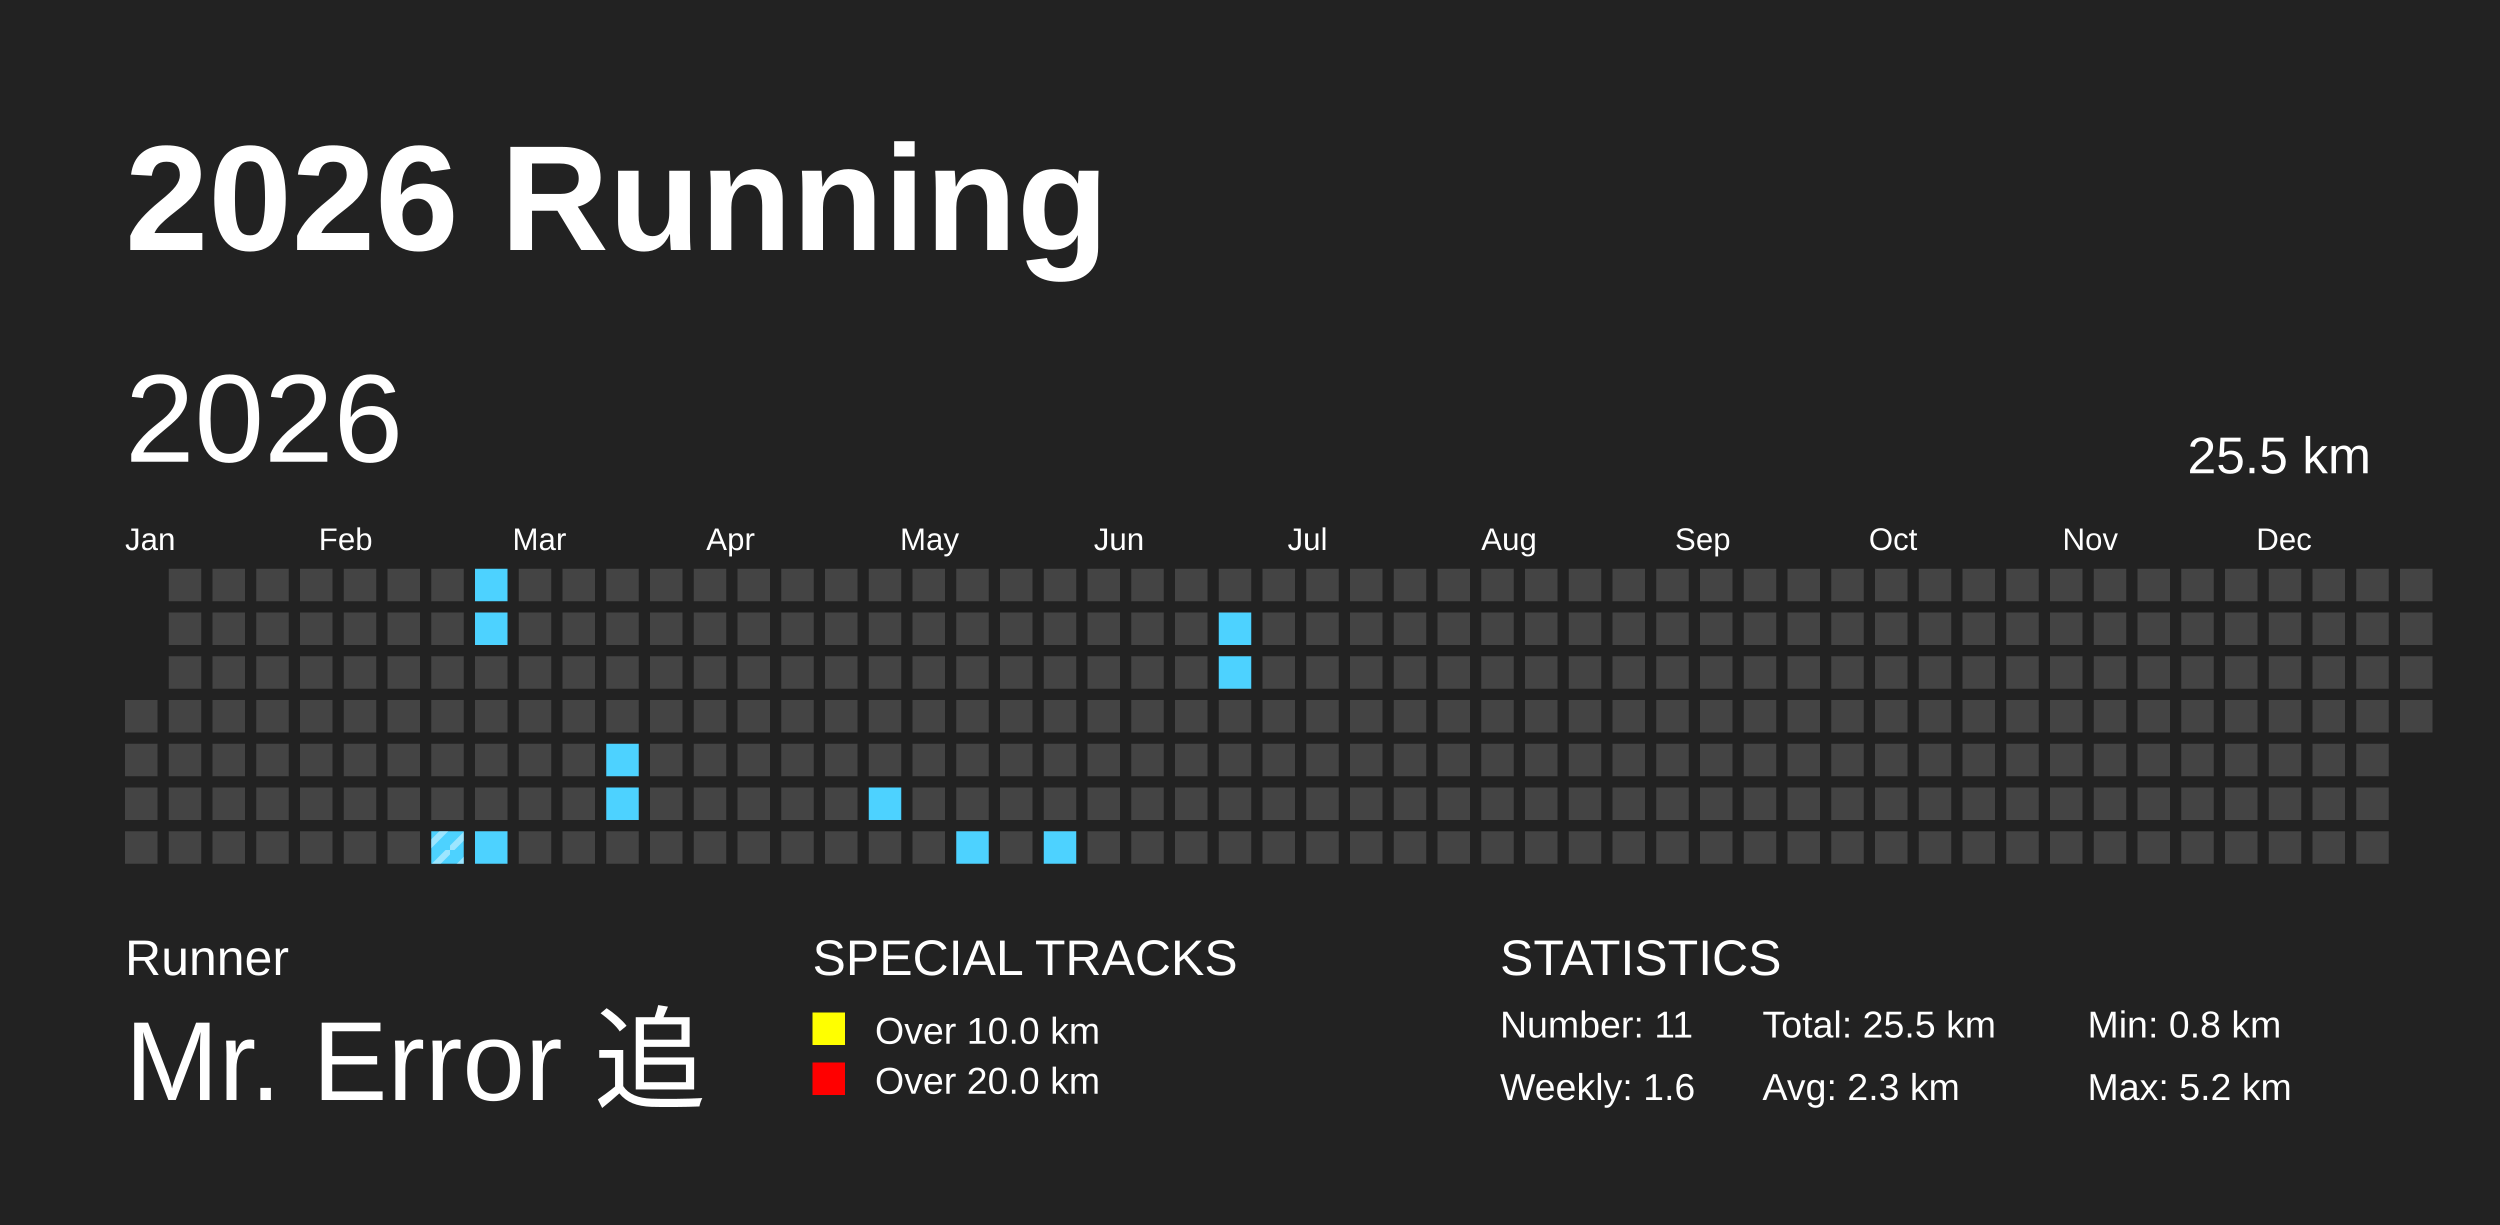
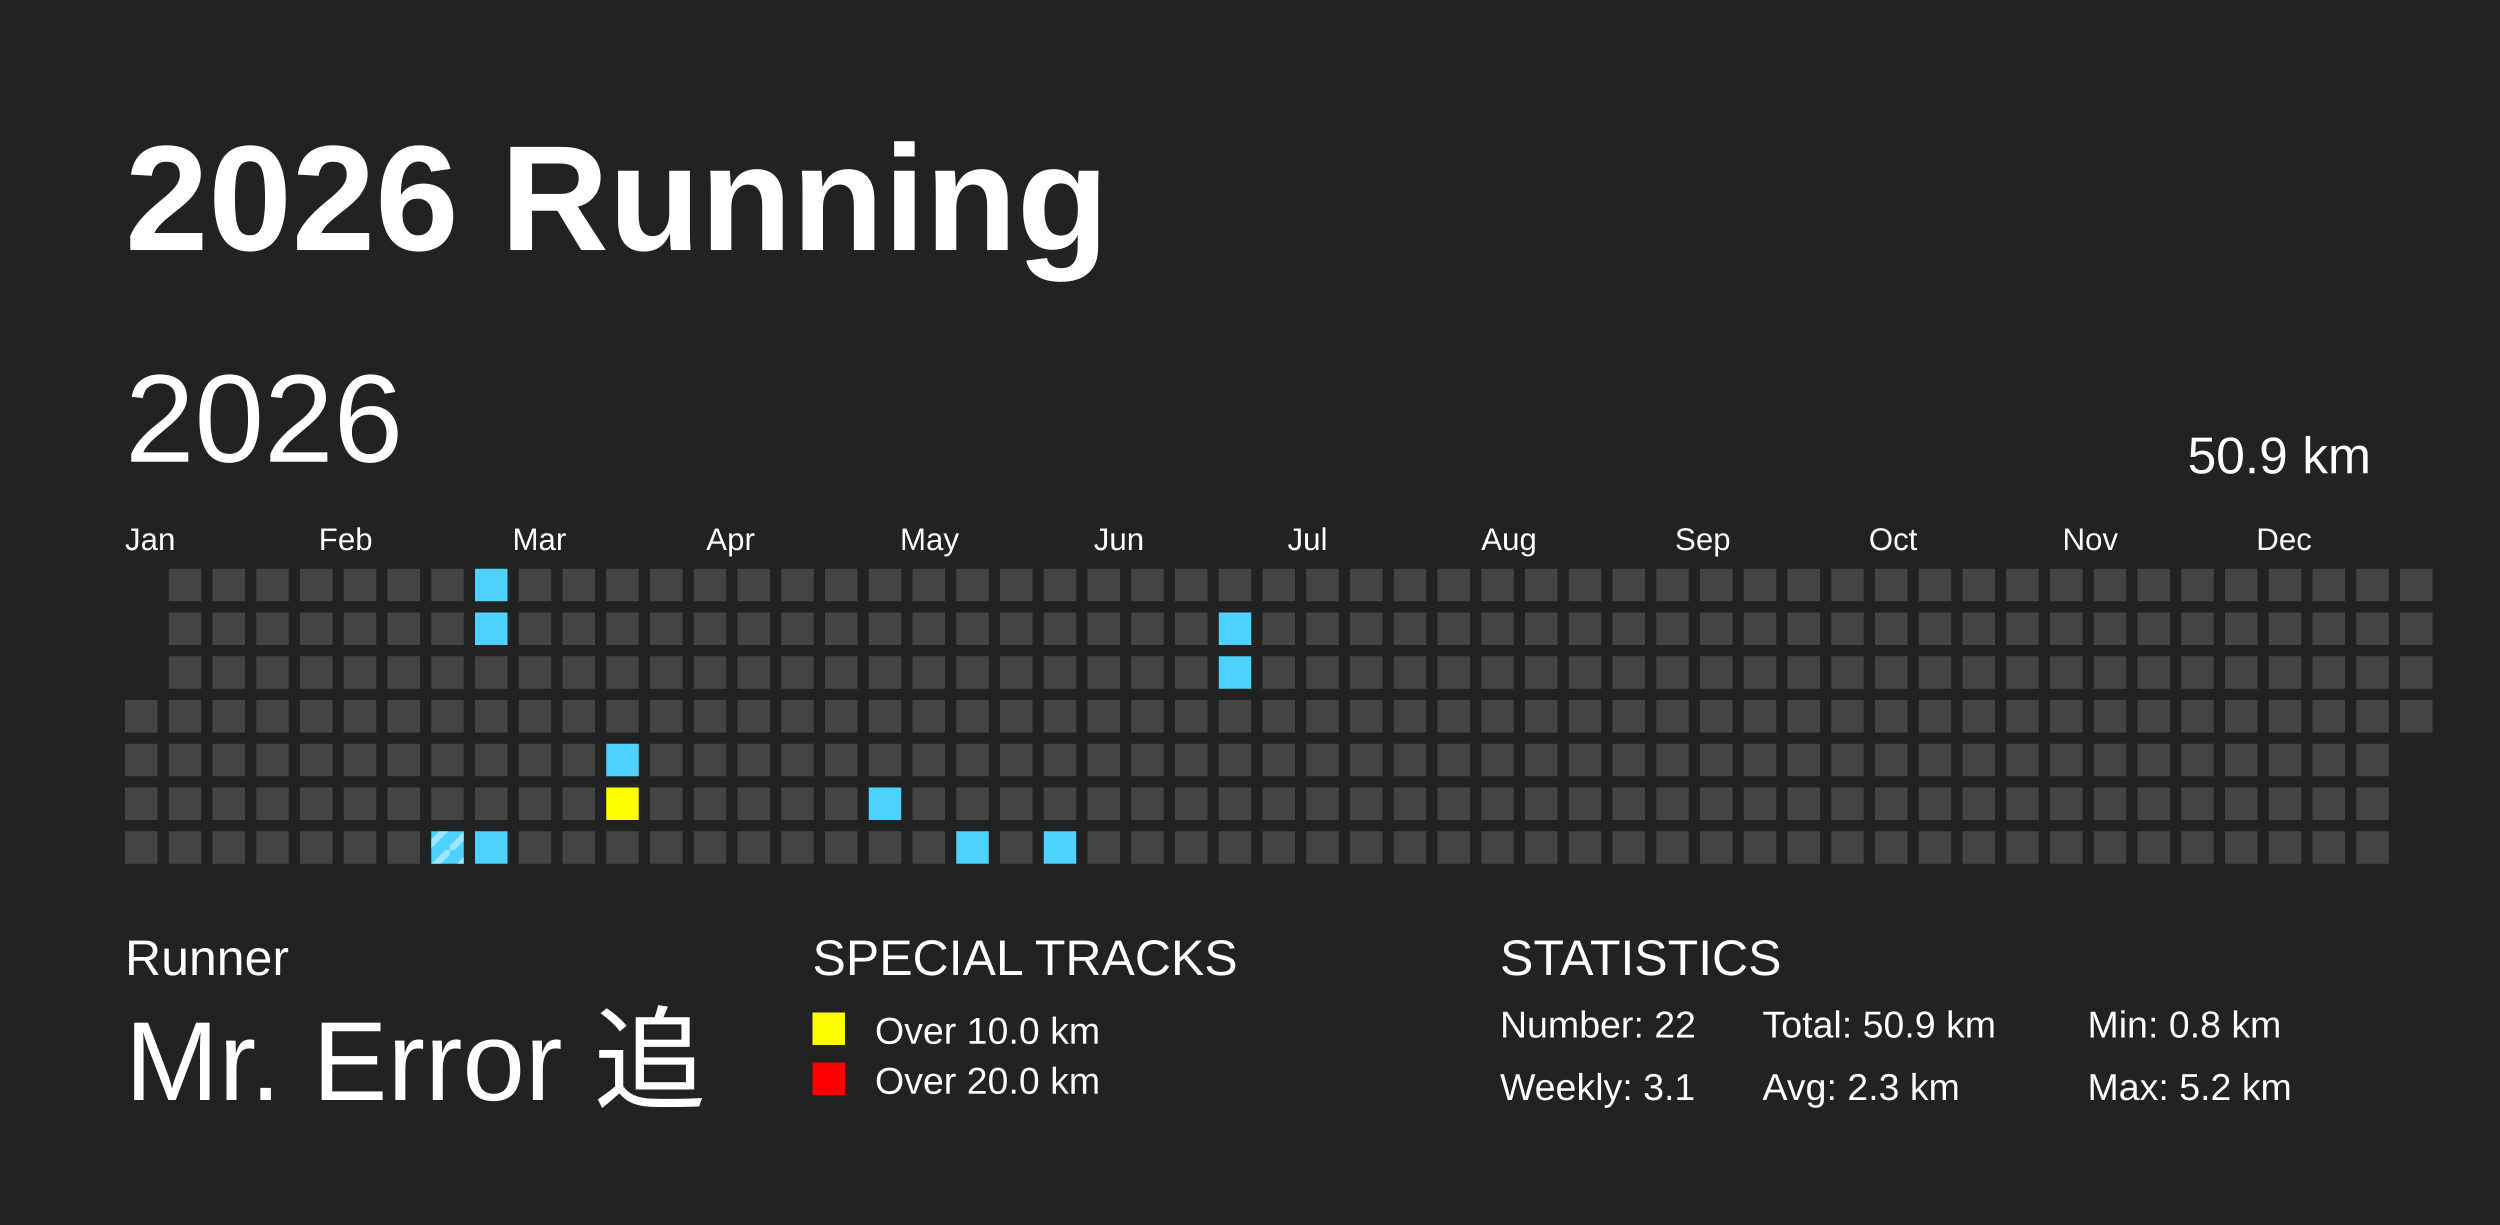
<svg xmlns="http://www.w3.org/2000/svg" baseProfile="full" height="98mm" version="1.1" viewBox="0,0,200,98" width="200mm">
  <defs>
    <pattern height="2" id="indoor-stripe" patternUnits="userSpaceOnUse" width="2">
      <line stroke="white" stroke-opacity="0.45" stroke-width="0.5" x1="0" x2="2" y1="2" y2="0" />
    </pattern>
  </defs>
  <rect fill="#222222" height="98" width="200" x="0" y="0" />
  <text fill="#FFFFFF" style="font-size:12px; font-family:Arial; font-weight:bold;" x="10" y="20">2026 Running</text>
  <text fill="#FFFFFF" style="font-size:4px; font-family:Arial" x="10" y="78">Runner</text>
  <text fill="#FFFFFF" style="font-size:9px; font-family:Arial" x="10" y="88">Mr. Error 追</text>
  <text fill="#FFFFFF" style="font-size:4px; font-family:Arial" x="65" y="78">SPECIAL TRACKS</text>
  <rect fill="yellow" height="2.6" width="2.6" x="65" y="81" />
  <text fill="#FFFFFF" style="font-size:3px; font-family:Arial" x="70" y="83.5">Over 10.0 km</text>
  <rect fill="red" height="2.6" width="2.6" x="65" y="85" />
  <text fill="#FFFFFF" style="font-size:3px; font-family:Arial" x="70" y="87.5">Over 20.0 km</text>
  <text fill="#FFFFFF" style="font-size:4px; font-family:Arial" x="120" y="78">STATISTICS</text>
-   <text fill="#FFFFFF" style="font-size:3px; font-family:Arial" x="120" y="83">Number: 11</text>
-   <text fill="#FFFFFF" style="font-size:3px; font-family:Arial" x="120" y="88">Weekly: 1.6</text>
-   <text fill="#FFFFFF" style="font-size:3px; font-family:Arial" x="141" y="83">Total: 25.5 km</text>
+   <text fill="#FFFFFF" style="font-size:3px; font-family:Arial" x="120" y="83">Number: 22</text>
+   <text fill="#FFFFFF" style="font-size:3px; font-family:Arial" x="120" y="88">Weekly: 3.1</text>
+   <text fill="#FFFFFF" style="font-size:3px; font-family:Arial" x="141" y="83">Total: 50.9 km</text>
  <text fill="#FFFFFF" style="font-size:3px; font-family:Arial" x="141" y="88">Avg: 2.3 km</text>
  <text fill="#FFFFFF" style="font-size:3px; font-family:Arial" x="167" y="83">Min: 0.8 km</text>
  <text fill="#FFFFFF" style="font-size:3px; font-family:Arial" x="167" y="88">Max: 5.2 km</text>
  <text dominant-baseline="hanging" fill="#FFFFFF" style="font-size:10.0px; font-family:Arial;" x="10" y="30">2026</text>
-   <text dominant-baseline="hanging" fill="#FFFFFF" style="font-size:4.125px; font-family:Arial;" x="175" y="35">25.5 km</text>
+   <text dominant-baseline="hanging" fill="#FFFFFF" style="font-size:4.125px; font-family:Arial;" x="175" y="35">50.9 km</text>
  <text fill="#FFFFFF" style="font-size:2.5px; font-family:Arial" x="10.0" y="44">Jan</text>
  <text fill="#FFFFFF" style="font-size:2.5px; font-family:Arial" x="25.5" y="44">Feb</text>
  <text fill="#FFFFFF" style="font-size:2.5px; font-family:Arial" x="41.0" y="44">Mar</text>
  <text fill="#FFFFFF" style="font-size:2.5px; font-family:Arial" x="56.5" y="44">Apr</text>
  <text fill="#FFFFFF" style="font-size:2.5px; font-family:Arial" x="72.0" y="44">May</text>
  <text fill="#FFFFFF" style="font-size:2.5px; font-family:Arial" x="87.5" y="44">Jun</text>
  <text fill="#FFFFFF" style="font-size:2.5px; font-family:Arial" x="103.0" y="44">Jul</text>
  <text fill="#FFFFFF" style="font-size:2.5px; font-family:Arial" x="118.5" y="44">Aug</text>
  <text fill="#FFFFFF" style="font-size:2.5px; font-family:Arial" x="134.0" y="44">Sep</text>
  <text fill="#FFFFFF" style="font-size:2.5px; font-family:Arial" x="149.5" y="44">Oct</text>
  <text fill="#FFFFFF" style="font-size:2.5px; font-family:Arial" x="165.0" y="44">Nov</text>
  <text fill="#FFFFFF" style="font-size:2.5px; font-family:Arial" x="180.5" y="44">Dec</text>
  <rect fill="#444444" height="2.6" width="2.6" x="10.0" y="56.0" />
  <rect fill="#444444" height="2.6" width="2.6" x="10.0" y="59.5" />
  <rect fill="#444444" height="2.6" width="2.6" x="10.0" y="63.0" />
  <rect fill="#444444" height="2.6" width="2.6" x="10.0" y="66.5" />
  <rect fill="#444444" height="2.6" width="2.6" x="13.5" y="45.5" />
  <rect fill="#444444" height="2.6" width="2.6" x="13.5" y="49.0" />
  <rect fill="#444444" height="2.6" width="2.6" x="13.5" y="52.5" />
  <rect fill="#444444" height="2.6" width="2.6" x="13.5" y="56.0" />
  <rect fill="#444444" height="2.6" width="2.6" x="13.5" y="59.5" />
  <rect fill="#444444" height="2.6" width="2.6" x="13.5" y="63.0" />
  <rect fill="#444444" height="2.6" width="2.6" x="13.5" y="66.5" />
  <rect fill="#444444" height="2.6" width="2.6" x="17.0" y="45.5" />
  <rect fill="#444444" height="2.6" width="2.6" x="17.0" y="49.0" />
  <rect fill="#444444" height="2.6" width="2.6" x="17.0" y="52.5" />
  <rect fill="#444444" height="2.6" width="2.6" x="17.0" y="56.0" />
  <rect fill="#444444" height="2.6" width="2.6" x="17.0" y="59.5" />
  <rect fill="#444444" height="2.6" width="2.6" x="17.0" y="63.0" />
  <rect fill="#444444" height="2.6" width="2.6" x="17.0" y="66.5" />
  <rect fill="#444444" height="2.6" width="2.6" x="20.5" y="45.5" />
  <rect fill="#444444" height="2.6" width="2.6" x="20.5" y="49.0" />
  <rect fill="#444444" height="2.6" width="2.6" x="20.5" y="52.5" />
  <rect fill="#444444" height="2.6" width="2.6" x="20.5" y="56.0" />
  <rect fill="#444444" height="2.6" width="2.6" x="20.5" y="59.5" />
  <rect fill="#444444" height="2.6" width="2.6" x="20.5" y="63.0" />
  <rect fill="#444444" height="2.6" width="2.6" x="20.5" y="66.5" />
  <rect fill="#444444" height="2.6" width="2.6" x="24.0" y="45.5" />
  <rect fill="#444444" height="2.6" width="2.6" x="24.0" y="49.0" />
  <rect fill="#444444" height="2.6" width="2.6" x="24.0" y="52.5" />
  <rect fill="#444444" height="2.6" width="2.6" x="24.0" y="56.0" />
  <rect fill="#444444" height="2.6" width="2.6" x="24.0" y="59.5" />
  <rect fill="#444444" height="2.6" width="2.6" x="24.0" y="63.0" />
  <rect fill="#444444" height="2.6" width="2.6" x="24.0" y="66.5" />
  <rect fill="#444444" height="2.6" width="2.6" x="27.5" y="45.5" />
  <rect fill="#444444" height="2.6" width="2.6" x="27.5" y="49.0" />
  <rect fill="#444444" height="2.6" width="2.6" x="27.5" y="52.5" />
  <rect fill="#444444" height="2.6" width="2.6" x="27.5" y="56.0" />
  <rect fill="#444444" height="2.6" width="2.6" x="27.5" y="59.5" />
  <rect fill="#444444" height="2.6" width="2.6" x="27.5" y="63.0" />
  <rect fill="#444444" height="2.6" width="2.6" x="27.5" y="66.5" />
  <rect fill="#444444" height="2.6" width="2.6" x="31.0" y="45.5" />
  <rect fill="#444444" height="2.6" width="2.6" x="31.0" y="49.0" />
  <rect fill="#444444" height="2.6" width="2.6" x="31.0" y="52.5" />
  <rect fill="#444444" height="2.6" width="2.6" x="31.0" y="56.0" />
  <rect fill="#444444" height="2.6" width="2.6" x="31.0" y="59.5" />
  <rect fill="#444444" height="2.6" width="2.6" x="31.0" y="63.0" />
  <rect fill="#444444" height="2.6" width="2.6" x="31.0" y="66.5" />
  <rect fill="#444444" height="2.6" width="2.6" x="34.5" y="45.5" />
  <rect fill="#444444" height="2.6" width="2.6" x="34.5" y="49.0" />
  <rect fill="#444444" height="2.6" width="2.6" x="34.5" y="52.5" />
  <rect fill="#444444" height="2.6" width="2.6" x="34.5" y="56.0" />
  <rect fill="#444444" height="2.6" width="2.6" x="34.5" y="59.5" />
  <rect fill="#444444" height="2.6" width="2.6" x="34.5" y="63.0" />
  <rect fill="#4DD2FF" height="2.6" width="2.6" x="34.5" y="66.5" />
  <rect fill="url(#indoor-stripe)" height="2.6" style="pointer-events: none;" width="2.6" x="34.5" y="66.5" />
  <rect fill="#4DD2FF" height="2.6" width="2.6" x="38.0" y="45.5" />
  <rect fill="#4DD2FF" height="2.6" width="2.6" x="38.0" y="49.0" />
  <rect fill="#444444" height="2.6" width="2.6" x="38.0" y="52.5" />
  <rect fill="#444444" height="2.6" width="2.6" x="38.0" y="56.0" />
  <rect fill="#444444" height="2.6" width="2.6" x="38.0" y="59.5" />
  <rect fill="#444444" height="2.6" width="2.6" x="38.0" y="63.0" />
  <rect fill="#4DD2FF" height="2.6" width="2.6" x="38.0" y="66.5" />
  <rect fill="#444444" height="2.6" width="2.6" x="41.5" y="45.5" />
  <rect fill="#444444" height="2.6" width="2.6" x="41.5" y="49.0" />
  <rect fill="#444444" height="2.6" width="2.6" x="41.5" y="52.5" />
  <rect fill="#444444" height="2.6" width="2.6" x="41.5" y="56.0" />
  <rect fill="#444444" height="2.6" width="2.6" x="41.5" y="59.5" />
  <rect fill="#444444" height="2.6" width="2.6" x="41.5" y="63.0" />
  <rect fill="#444444" height="2.6" width="2.6" x="41.5" y="66.5" />
  <rect fill="#444444" height="2.6" width="2.6" x="45.0" y="45.5" />
  <rect fill="#444444" height="2.6" width="2.6" x="45.0" y="49.0" />
  <rect fill="#444444" height="2.6" width="2.6" x="45.0" y="52.5" />
  <rect fill="#444444" height="2.6" width="2.6" x="45.0" y="56.0" />
  <rect fill="#444444" height="2.6" width="2.6" x="45.0" y="59.5" />
  <rect fill="#444444" height="2.6" width="2.6" x="45.0" y="63.0" />
  <rect fill="#444444" height="2.6" width="2.6" x="45.0" y="66.5" />
  <rect fill="#444444" height="2.6" width="2.6" x="48.5" y="45.5" />
  <rect fill="#444444" height="2.6" width="2.6" x="48.5" y="49.0" />
  <rect fill="#444444" height="2.6" width="2.6" x="48.5" y="52.5" />
  <rect fill="#444444" height="2.6" width="2.6" x="48.5" y="56.0" />
  <rect fill="#4DD2FF" height="2.6" width="2.6" x="48.5" y="59.5" />
-   <rect fill="#4DD2FF" height="2.6" width="2.6" x="48.5" y="63.0" />
+   <rect fill="yellow" height="2.6" width="2.6" x="48.5" y="63.0" />
  <rect fill="#444444" height="2.6" width="2.6" x="48.5" y="66.5" />
  <rect fill="#444444" height="2.6" width="2.6" x="52.0" y="45.5" />
  <rect fill="#444444" height="2.6" width="2.6" x="52.0" y="49.0" />
  <rect fill="#444444" height="2.6" width="2.6" x="52.0" y="52.5" />
  <rect fill="#444444" height="2.6" width="2.6" x="52.0" y="56.0" />
  <rect fill="#444444" height="2.6" width="2.6" x="52.0" y="59.5" />
  <rect fill="#444444" height="2.6" width="2.6" x="52.0" y="63.0" />
  <rect fill="#444444" height="2.6" width="2.6" x="52.0" y="66.5" />
  <rect fill="#444444" height="2.6" width="2.6" x="55.5" y="45.5" />
  <rect fill="#444444" height="2.6" width="2.6" x="55.5" y="49.0" />
  <rect fill="#444444" height="2.6" width="2.6" x="55.5" y="52.5" />
  <rect fill="#444444" height="2.6" width="2.6" x="55.5" y="56.0" />
  <rect fill="#444444" height="2.6" width="2.6" x="55.5" y="59.5" />
  <rect fill="#444444" height="2.6" width="2.6" x="55.5" y="63.0" />
  <rect fill="#444444" height="2.6" width="2.6" x="55.5" y="66.5" />
  <rect fill="#444444" height="2.6" width="2.6" x="59.0" y="45.5" />
  <rect fill="#444444" height="2.6" width="2.6" x="59.0" y="49.0" />
  <rect fill="#444444" height="2.6" width="2.6" x="59.0" y="52.5" />
  <rect fill="#444444" height="2.6" width="2.6" x="59.0" y="56.0" />
  <rect fill="#444444" height="2.6" width="2.6" x="59.0" y="59.5" />
  <rect fill="#444444" height="2.6" width="2.6" x="59.0" y="63.0" />
  <rect fill="#444444" height="2.6" width="2.6" x="59.0" y="66.5" />
  <rect fill="#444444" height="2.6" width="2.6" x="62.5" y="45.5" />
  <rect fill="#444444" height="2.6" width="2.6" x="62.5" y="49.0" />
  <rect fill="#444444" height="2.6" width="2.6" x="62.5" y="52.5" />
  <rect fill="#444444" height="2.6" width="2.6" x="62.5" y="56.0" />
  <rect fill="#444444" height="2.6" width="2.6" x="62.5" y="59.5" />
  <rect fill="#444444" height="2.6" width="2.6" x="62.5" y="63.0" />
  <rect fill="#444444" height="2.6" width="2.6" x="62.5" y="66.5" />
  <rect fill="#444444" height="2.6" width="2.6" x="66.0" y="45.5" />
  <rect fill="#444444" height="2.6" width="2.6" x="66.0" y="49.0" />
  <rect fill="#444444" height="2.6" width="2.6" x="66.0" y="52.5" />
  <rect fill="#444444" height="2.6" width="2.6" x="66.0" y="56.0" />
  <rect fill="#444444" height="2.6" width="2.6" x="66.0" y="59.5" />
  <rect fill="#444444" height="2.6" width="2.6" x="66.0" y="63.0" />
  <rect fill="#444444" height="2.6" width="2.6" x="66.0" y="66.5" />
  <rect fill="#444444" height="2.6" width="2.6" x="69.5" y="45.5" />
  <rect fill="#444444" height="2.6" width="2.6" x="69.5" y="49.0" />
  <rect fill="#444444" height="2.6" width="2.6" x="69.5" y="52.5" />
  <rect fill="#444444" height="2.6" width="2.6" x="69.5" y="56.0" />
  <rect fill="#444444" height="2.6" width="2.6" x="69.5" y="59.5" />
  <rect fill="#4DD2FF" height="2.6" width="2.6" x="69.5" y="63.0" />
  <rect fill="#444444" height="2.6" width="2.6" x="69.5" y="66.5" />
  <rect fill="#444444" height="2.6" width="2.6" x="73.0" y="45.5" />
  <rect fill="#444444" height="2.6" width="2.6" x="73.0" y="49.0" />
  <rect fill="#444444" height="2.6" width="2.6" x="73.0" y="52.5" />
  <rect fill="#444444" height="2.6" width="2.6" x="73.0" y="56.0" />
  <rect fill="#444444" height="2.6" width="2.6" x="73.0" y="59.5" />
  <rect fill="#444444" height="2.6" width="2.6" x="73.0" y="63.0" />
  <rect fill="#444444" height="2.6" width="2.6" x="73.0" y="66.5" />
  <rect fill="#444444" height="2.6" width="2.6" x="76.5" y="45.5" />
  <rect fill="#444444" height="2.6" width="2.6" x="76.5" y="49.0" />
  <rect fill="#444444" height="2.6" width="2.6" x="76.5" y="52.5" />
  <rect fill="#444444" height="2.6" width="2.6" x="76.5" y="56.0" />
  <rect fill="#444444" height="2.6" width="2.6" x="76.5" y="59.5" />
  <rect fill="#444444" height="2.6" width="2.6" x="76.5" y="63.0" />
  <rect fill="#4DD2FF" height="2.6" width="2.6" x="76.5" y="66.5" />
  <rect fill="#444444" height="2.6" width="2.6" x="80.0" y="45.5" />
  <rect fill="#444444" height="2.6" width="2.6" x="80.0" y="49.0" />
  <rect fill="#444444" height="2.6" width="2.6" x="80.0" y="52.5" />
  <rect fill="#444444" height="2.6" width="2.6" x="80.0" y="56.0" />
  <rect fill="#444444" height="2.6" width="2.6" x="80.0" y="59.5" />
  <rect fill="#444444" height="2.6" width="2.6" x="80.0" y="63.0" />
  <rect fill="#444444" height="2.6" width="2.6" x="80.0" y="66.5" />
  <rect fill="#444444" height="2.6" width="2.6" x="83.5" y="45.5" />
  <rect fill="#444444" height="2.6" width="2.6" x="83.5" y="49.0" />
  <rect fill="#444444" height="2.6" width="2.6" x="83.5" y="52.5" />
  <rect fill="#444444" height="2.6" width="2.6" x="83.5" y="56.0" />
  <rect fill="#444444" height="2.6" width="2.6" x="83.5" y="59.5" />
  <rect fill="#444444" height="2.6" width="2.6" x="83.5" y="63.0" />
  <rect fill="#4DD2FF" height="2.6" width="2.6" x="83.5" y="66.5" />
  <rect fill="#444444" height="2.6" width="2.6" x="87.0" y="45.5" />
  <rect fill="#444444" height="2.6" width="2.6" x="87.0" y="49.0" />
  <rect fill="#444444" height="2.6" width="2.6" x="87.0" y="52.5" />
  <rect fill="#444444" height="2.6" width="2.6" x="87.0" y="56.0" />
  <rect fill="#444444" height="2.6" width="2.6" x="87.0" y="59.5" />
  <rect fill="#444444" height="2.6" width="2.6" x="87.0" y="63.0" />
  <rect fill="#444444" height="2.6" width="2.6" x="87.0" y="66.5" />
  <rect fill="#444444" height="2.6" width="2.6" x="90.5" y="45.5" />
  <rect fill="#444444" height="2.6" width="2.6" x="90.5" y="49.0" />
  <rect fill="#444444" height="2.6" width="2.6" x="90.5" y="52.5" />
  <rect fill="#444444" height="2.6" width="2.6" x="90.5" y="56.0" />
  <rect fill="#444444" height="2.6" width="2.6" x="90.5" y="59.5" />
  <rect fill="#444444" height="2.6" width="2.6" x="90.5" y="63.0" />
  <rect fill="#444444" height="2.6" width="2.6" x="90.5" y="66.5" />
  <rect fill="#444444" height="2.6" width="2.6" x="94.0" y="45.5" />
  <rect fill="#444444" height="2.6" width="2.6" x="94.0" y="49.0" />
  <rect fill="#444444" height="2.6" width="2.6" x="94.0" y="52.5" />
  <rect fill="#444444" height="2.6" width="2.6" x="94.0" y="56.0" />
  <rect fill="#444444" height="2.6" width="2.6" x="94.0" y="59.5" />
  <rect fill="#444444" height="2.6" width="2.6" x="94.0" y="63.0" />
  <rect fill="#444444" height="2.6" width="2.6" x="94.0" y="66.5" />
  <rect fill="#444444" height="2.6" width="2.6" x="97.5" y="45.5" />
  <rect fill="#4DD2FF" height="2.6" width="2.6" x="97.5" y="49.0" />
  <rect fill="#4DD2FF" height="2.6" width="2.6" x="97.5" y="52.5" />
  <rect fill="#444444" height="2.6" width="2.6" x="97.5" y="56.0" />
  <rect fill="#444444" height="2.6" width="2.6" x="97.5" y="59.5" />
  <rect fill="#444444" height="2.6" width="2.6" x="97.5" y="63.0" />
  <rect fill="#444444" height="2.6" width="2.6" x="97.5" y="66.5" />
  <rect fill="#444444" height="2.6" width="2.6" x="101.0" y="45.5" />
  <rect fill="#444444" height="2.6" width="2.6" x="101.0" y="49.0" />
  <rect fill="#444444" height="2.6" width="2.6" x="101.0" y="52.5" />
  <rect fill="#444444" height="2.6" width="2.6" x="101.0" y="56.0" />
  <rect fill="#444444" height="2.6" width="2.6" x="101.0" y="59.5" />
  <rect fill="#444444" height="2.6" width="2.6" x="101.0" y="63.0" />
  <rect fill="#444444" height="2.6" width="2.6" x="101.0" y="66.5" />
  <rect fill="#444444" height="2.6" width="2.6" x="104.5" y="45.5" />
  <rect fill="#444444" height="2.6" width="2.6" x="104.5" y="49.0" />
  <rect fill="#444444" height="2.6" width="2.6" x="104.5" y="52.5" />
  <rect fill="#444444" height="2.6" width="2.6" x="104.5" y="56.0" />
  <rect fill="#444444" height="2.6" width="2.6" x="104.5" y="59.5" />
  <rect fill="#444444" height="2.6" width="2.6" x="104.5" y="63.0" />
  <rect fill="#444444" height="2.6" width="2.6" x="104.5" y="66.5" />
  <rect fill="#444444" height="2.6" width="2.6" x="108.0" y="45.5" />
  <rect fill="#444444" height="2.6" width="2.6" x="108.0" y="49.0" />
  <rect fill="#444444" height="2.6" width="2.6" x="108.0" y="52.5" />
  <rect fill="#444444" height="2.6" width="2.6" x="108.0" y="56.0" />
  <rect fill="#444444" height="2.6" width="2.6" x="108.0" y="59.5" />
  <rect fill="#444444" height="2.6" width="2.6" x="108.0" y="63.0" />
  <rect fill="#444444" height="2.6" width="2.6" x="108.0" y="66.5" />
  <rect fill="#444444" height="2.6" width="2.6" x="111.5" y="45.5" />
  <rect fill="#444444" height="2.6" width="2.6" x="111.5" y="49.0" />
  <rect fill="#444444" height="2.6" width="2.6" x="111.5" y="52.5" />
  <rect fill="#444444" height="2.6" width="2.6" x="111.5" y="56.0" />
  <rect fill="#444444" height="2.6" width="2.6" x="111.5" y="59.5" />
  <rect fill="#444444" height="2.6" width="2.6" x="111.5" y="63.0" />
  <rect fill="#444444" height="2.6" width="2.6" x="111.5" y="66.5" />
  <rect fill="#444444" height="2.6" width="2.6" x="115.0" y="45.5" />
  <rect fill="#444444" height="2.6" width="2.6" x="115.0" y="49.0" />
  <rect fill="#444444" height="2.6" width="2.6" x="115.0" y="52.5" />
  <rect fill="#444444" height="2.6" width="2.6" x="115.0" y="56.0" />
  <rect fill="#444444" height="2.6" width="2.6" x="115.0" y="59.5" />
  <rect fill="#444444" height="2.6" width="2.6" x="115.0" y="63.0" />
  <rect fill="#444444" height="2.6" width="2.6" x="115.0" y="66.5" />
  <rect fill="#444444" height="2.6" width="2.6" x="118.5" y="45.5" />
  <rect fill="#444444" height="2.6" width="2.6" x="118.5" y="49.0" />
  <rect fill="#444444" height="2.6" width="2.6" x="118.5" y="52.5" />
  <rect fill="#444444" height="2.6" width="2.6" x="118.5" y="56.0" />
  <rect fill="#444444" height="2.6" width="2.6" x="118.5" y="59.5" />
  <rect fill="#444444" height="2.6" width="2.6" x="118.5" y="63.0" />
  <rect fill="#444444" height="2.6" width="2.6" x="118.5" y="66.5" />
  <rect fill="#444444" height="2.6" width="2.6" x="122.0" y="45.5" />
  <rect fill="#444444" height="2.6" width="2.6" x="122.0" y="49.0" />
  <rect fill="#444444" height="2.6" width="2.6" x="122.0" y="52.5" />
  <rect fill="#444444" height="2.6" width="2.6" x="122.0" y="56.0" />
  <rect fill="#444444" height="2.6" width="2.6" x="122.0" y="59.5" />
  <rect fill="#444444" height="2.6" width="2.6" x="122.0" y="63.0" />
  <rect fill="#444444" height="2.6" width="2.6" x="122.0" y="66.5" />
  <rect fill="#444444" height="2.6" width="2.6" x="125.5" y="45.5" />
  <rect fill="#444444" height="2.6" width="2.6" x="125.5" y="49.0" />
  <rect fill="#444444" height="2.6" width="2.6" x="125.5" y="52.5" />
  <rect fill="#444444" height="2.6" width="2.6" x="125.5" y="56.0" />
  <rect fill="#444444" height="2.6" width="2.6" x="125.5" y="59.5" />
  <rect fill="#444444" height="2.6" width="2.6" x="125.5" y="63.0" />
  <rect fill="#444444" height="2.6" width="2.6" x="125.5" y="66.5" />
  <rect fill="#444444" height="2.6" width="2.6" x="129.0" y="45.5" />
  <rect fill="#444444" height="2.6" width="2.6" x="129.0" y="49.0" />
  <rect fill="#444444" height="2.6" width="2.6" x="129.0" y="52.5" />
  <rect fill="#444444" height="2.6" width="2.6" x="129.0" y="56.0" />
  <rect fill="#444444" height="2.6" width="2.6" x="129.0" y="59.5" />
  <rect fill="#444444" height="2.6" width="2.6" x="129.0" y="63.0" />
  <rect fill="#444444" height="2.6" width="2.6" x="129.0" y="66.5" />
  <rect fill="#444444" height="2.6" width="2.6" x="132.5" y="45.5" />
  <rect fill="#444444" height="2.6" width="2.6" x="132.5" y="49.0" />
  <rect fill="#444444" height="2.6" width="2.6" x="132.5" y="52.5" />
  <rect fill="#444444" height="2.6" width="2.6" x="132.5" y="56.0" />
  <rect fill="#444444" height="2.6" width="2.6" x="132.5" y="59.5" />
  <rect fill="#444444" height="2.6" width="2.6" x="132.5" y="63.0" />
  <rect fill="#444444" height="2.6" width="2.6" x="132.5" y="66.5" />
  <rect fill="#444444" height="2.6" width="2.6" x="136.0" y="45.5" />
  <rect fill="#444444" height="2.6" width="2.6" x="136.0" y="49.0" />
  <rect fill="#444444" height="2.6" width="2.6" x="136.0" y="52.5" />
  <rect fill="#444444" height="2.6" width="2.6" x="136.0" y="56.0" />
  <rect fill="#444444" height="2.6" width="2.6" x="136.0" y="59.5" />
  <rect fill="#444444" height="2.6" width="2.6" x="136.0" y="63.0" />
  <rect fill="#444444" height="2.6" width="2.6" x="136.0" y="66.5" />
  <rect fill="#444444" height="2.6" width="2.6" x="139.5" y="45.5" />
  <rect fill="#444444" height="2.6" width="2.6" x="139.5" y="49.0" />
  <rect fill="#444444" height="2.6" width="2.6" x="139.5" y="52.5" />
  <rect fill="#444444" height="2.6" width="2.6" x="139.5" y="56.0" />
  <rect fill="#444444" height="2.6" width="2.6" x="139.5" y="59.5" />
  <rect fill="#444444" height="2.6" width="2.6" x="139.5" y="63.0" />
  <rect fill="#444444" height="2.6" width="2.6" x="139.5" y="66.5" />
  <rect fill="#444444" height="2.6" width="2.6" x="143.0" y="45.5" />
  <rect fill="#444444" height="2.6" width="2.6" x="143.0" y="49.0" />
  <rect fill="#444444" height="2.6" width="2.6" x="143.0" y="52.5" />
  <rect fill="#444444" height="2.6" width="2.6" x="143.0" y="56.0" />
  <rect fill="#444444" height="2.6" width="2.6" x="143.0" y="59.5" />
  <rect fill="#444444" height="2.6" width="2.6" x="143.0" y="63.0" />
  <rect fill="#444444" height="2.6" width="2.6" x="143.0" y="66.5" />
  <rect fill="#444444" height="2.6" width="2.6" x="146.5" y="45.5" />
  <rect fill="#444444" height="2.6" width="2.6" x="146.5" y="49.0" />
  <rect fill="#444444" height="2.6" width="2.6" x="146.5" y="52.5" />
  <rect fill="#444444" height="2.6" width="2.6" x="146.5" y="56.0" />
  <rect fill="#444444" height="2.6" width="2.6" x="146.5" y="59.5" />
  <rect fill="#444444" height="2.6" width="2.6" x="146.5" y="63.0" />
  <rect fill="#444444" height="2.6" width="2.6" x="146.5" y="66.5" />
  <rect fill="#444444" height="2.6" width="2.6" x="150.0" y="45.5" />
  <rect fill="#444444" height="2.6" width="2.6" x="150.0" y="49.0" />
  <rect fill="#444444" height="2.6" width="2.6" x="150.0" y="52.5" />
  <rect fill="#444444" height="2.6" width="2.6" x="150.0" y="56.0" />
  <rect fill="#444444" height="2.6" width="2.6" x="150.0" y="59.5" />
  <rect fill="#444444" height="2.6" width="2.6" x="150.0" y="63.0" />
  <rect fill="#444444" height="2.6" width="2.6" x="150.0" y="66.5" />
  <rect fill="#444444" height="2.6" width="2.6" x="153.5" y="45.5" />
  <rect fill="#444444" height="2.6" width="2.6" x="153.5" y="49.0" />
  <rect fill="#444444" height="2.6" width="2.6" x="153.5" y="52.5" />
  <rect fill="#444444" height="2.6" width="2.6" x="153.5" y="56.0" />
  <rect fill="#444444" height="2.6" width="2.6" x="153.5" y="59.5" />
  <rect fill="#444444" height="2.6" width="2.6" x="153.5" y="63.0" />
  <rect fill="#444444" height="2.6" width="2.6" x="153.5" y="66.5" />
  <rect fill="#444444" height="2.6" width="2.6" x="157.0" y="45.5" />
  <rect fill="#444444" height="2.6" width="2.6" x="157.0" y="49.0" />
  <rect fill="#444444" height="2.6" width="2.6" x="157.0" y="52.5" />
  <rect fill="#444444" height="2.6" width="2.6" x="157.0" y="56.0" />
  <rect fill="#444444" height="2.6" width="2.6" x="157.0" y="59.5" />
  <rect fill="#444444" height="2.6" width="2.6" x="157.0" y="63.0" />
  <rect fill="#444444" height="2.6" width="2.6" x="157.0" y="66.5" />
  <rect fill="#444444" height="2.6" width="2.6" x="160.5" y="45.5" />
  <rect fill="#444444" height="2.6" width="2.6" x="160.5" y="49.0" />
  <rect fill="#444444" height="2.6" width="2.6" x="160.5" y="52.5" />
  <rect fill="#444444" height="2.6" width="2.6" x="160.5" y="56.0" />
  <rect fill="#444444" height="2.6" width="2.6" x="160.5" y="59.5" />
  <rect fill="#444444" height="2.6" width="2.6" x="160.5" y="63.0" />
  <rect fill="#444444" height="2.6" width="2.6" x="160.5" y="66.5" />
  <rect fill="#444444" height="2.6" width="2.6" x="164.0" y="45.5" />
  <rect fill="#444444" height="2.6" width="2.6" x="164.0" y="49.0" />
  <rect fill="#444444" height="2.6" width="2.6" x="164.0" y="52.5" />
  <rect fill="#444444" height="2.6" width="2.6" x="164.0" y="56.0" />
  <rect fill="#444444" height="2.6" width="2.6" x="164.0" y="59.5" />
  <rect fill="#444444" height="2.6" width="2.6" x="164.0" y="63.0" />
  <rect fill="#444444" height="2.6" width="2.6" x="164.0" y="66.5" />
  <rect fill="#444444" height="2.6" width="2.6" x="167.5" y="45.5" />
  <rect fill="#444444" height="2.6" width="2.6" x="167.5" y="49.0" />
  <rect fill="#444444" height="2.6" width="2.6" x="167.5" y="52.5" />
  <rect fill="#444444" height="2.6" width="2.6" x="167.5" y="56.0" />
  <rect fill="#444444" height="2.6" width="2.6" x="167.5" y="59.5" />
  <rect fill="#444444" height="2.6" width="2.6" x="167.5" y="63.0" />
  <rect fill="#444444" height="2.6" width="2.6" x="167.5" y="66.5" />
  <rect fill="#444444" height="2.6" width="2.6" x="171.0" y="45.5" />
  <rect fill="#444444" height="2.6" width="2.6" x="171.0" y="49.0" />
  <rect fill="#444444" height="2.6" width="2.6" x="171.0" y="52.5" />
  <rect fill="#444444" height="2.6" width="2.6" x="171.0" y="56.0" />
  <rect fill="#444444" height="2.6" width="2.6" x="171.0" y="59.5" />
  <rect fill="#444444" height="2.6" width="2.6" x="171.0" y="63.0" />
  <rect fill="#444444" height="2.6" width="2.6" x="171.0" y="66.5" />
  <rect fill="#444444" height="2.6" width="2.6" x="174.5" y="45.5" />
  <rect fill="#444444" height="2.6" width="2.6" x="174.5" y="49.0" />
  <rect fill="#444444" height="2.6" width="2.6" x="174.5" y="52.5" />
  <rect fill="#444444" height="2.6" width="2.6" x="174.5" y="56.0" />
  <rect fill="#444444" height="2.6" width="2.6" x="174.5" y="59.5" />
  <rect fill="#444444" height="2.6" width="2.6" x="174.5" y="63.0" />
  <rect fill="#444444" height="2.6" width="2.6" x="174.5" y="66.5" />
  <rect fill="#444444" height="2.6" width="2.6" x="178.0" y="45.5" />
  <rect fill="#444444" height="2.6" width="2.6" x="178.0" y="49.0" />
  <rect fill="#444444" height="2.6" width="2.6" x="178.0" y="52.5" />
  <rect fill="#444444" height="2.6" width="2.6" x="178.0" y="56.0" />
  <rect fill="#444444" height="2.6" width="2.6" x="178.0" y="59.5" />
  <rect fill="#444444" height="2.6" width="2.6" x="178.0" y="63.0" />
  <rect fill="#444444" height="2.6" width="2.6" x="178.0" y="66.5" />
  <rect fill="#444444" height="2.6" width="2.6" x="181.5" y="45.5" />
  <rect fill="#444444" height="2.6" width="2.6" x="181.5" y="49.0" />
  <rect fill="#444444" height="2.6" width="2.6" x="181.5" y="52.5" />
  <rect fill="#444444" height="2.6" width="2.6" x="181.5" y="56.0" />
  <rect fill="#444444" height="2.6" width="2.6" x="181.5" y="59.5" />
  <rect fill="#444444" height="2.6" width="2.6" x="181.5" y="63.0" />
  <rect fill="#444444" height="2.6" width="2.6" x="181.5" y="66.5" />
  <rect fill="#444444" height="2.6" width="2.6" x="185.0" y="45.5" />
  <rect fill="#444444" height="2.6" width="2.6" x="185.0" y="49.0" />
  <rect fill="#444444" height="2.6" width="2.6" x="185.0" y="52.5" />
  <rect fill="#444444" height="2.6" width="2.6" x="185.0" y="56.0" />
  <rect fill="#444444" height="2.6" width="2.6" x="185.0" y="59.5" />
  <rect fill="#444444" height="2.6" width="2.6" x="185.0" y="63.0" />
  <rect fill="#444444" height="2.6" width="2.6" x="185.0" y="66.5" />
  <rect fill="#444444" height="2.6" width="2.6" x="188.5" y="45.5" />
  <rect fill="#444444" height="2.6" width="2.6" x="188.5" y="49.0" />
  <rect fill="#444444" height="2.6" width="2.6" x="188.5" y="52.5" />
  <rect fill="#444444" height="2.6" width="2.6" x="188.5" y="56.0" />
  <rect fill="#444444" height="2.6" width="2.6" x="188.5" y="59.5" />
  <rect fill="#444444" height="2.6" width="2.6" x="188.5" y="63.0" />
  <rect fill="#444444" height="2.6" width="2.6" x="188.5" y="66.5" />
  <rect fill="#444444" height="2.6" width="2.6" x="192.0" y="45.5" />
  <rect fill="#444444" height="2.6" width="2.6" x="192.0" y="49.0" />
  <rect fill="#444444" height="2.6" width="2.6" x="192.0" y="52.5" />
  <rect fill="#444444" height="2.6" width="2.6" x="192.0" y="56.0" />
</svg>
